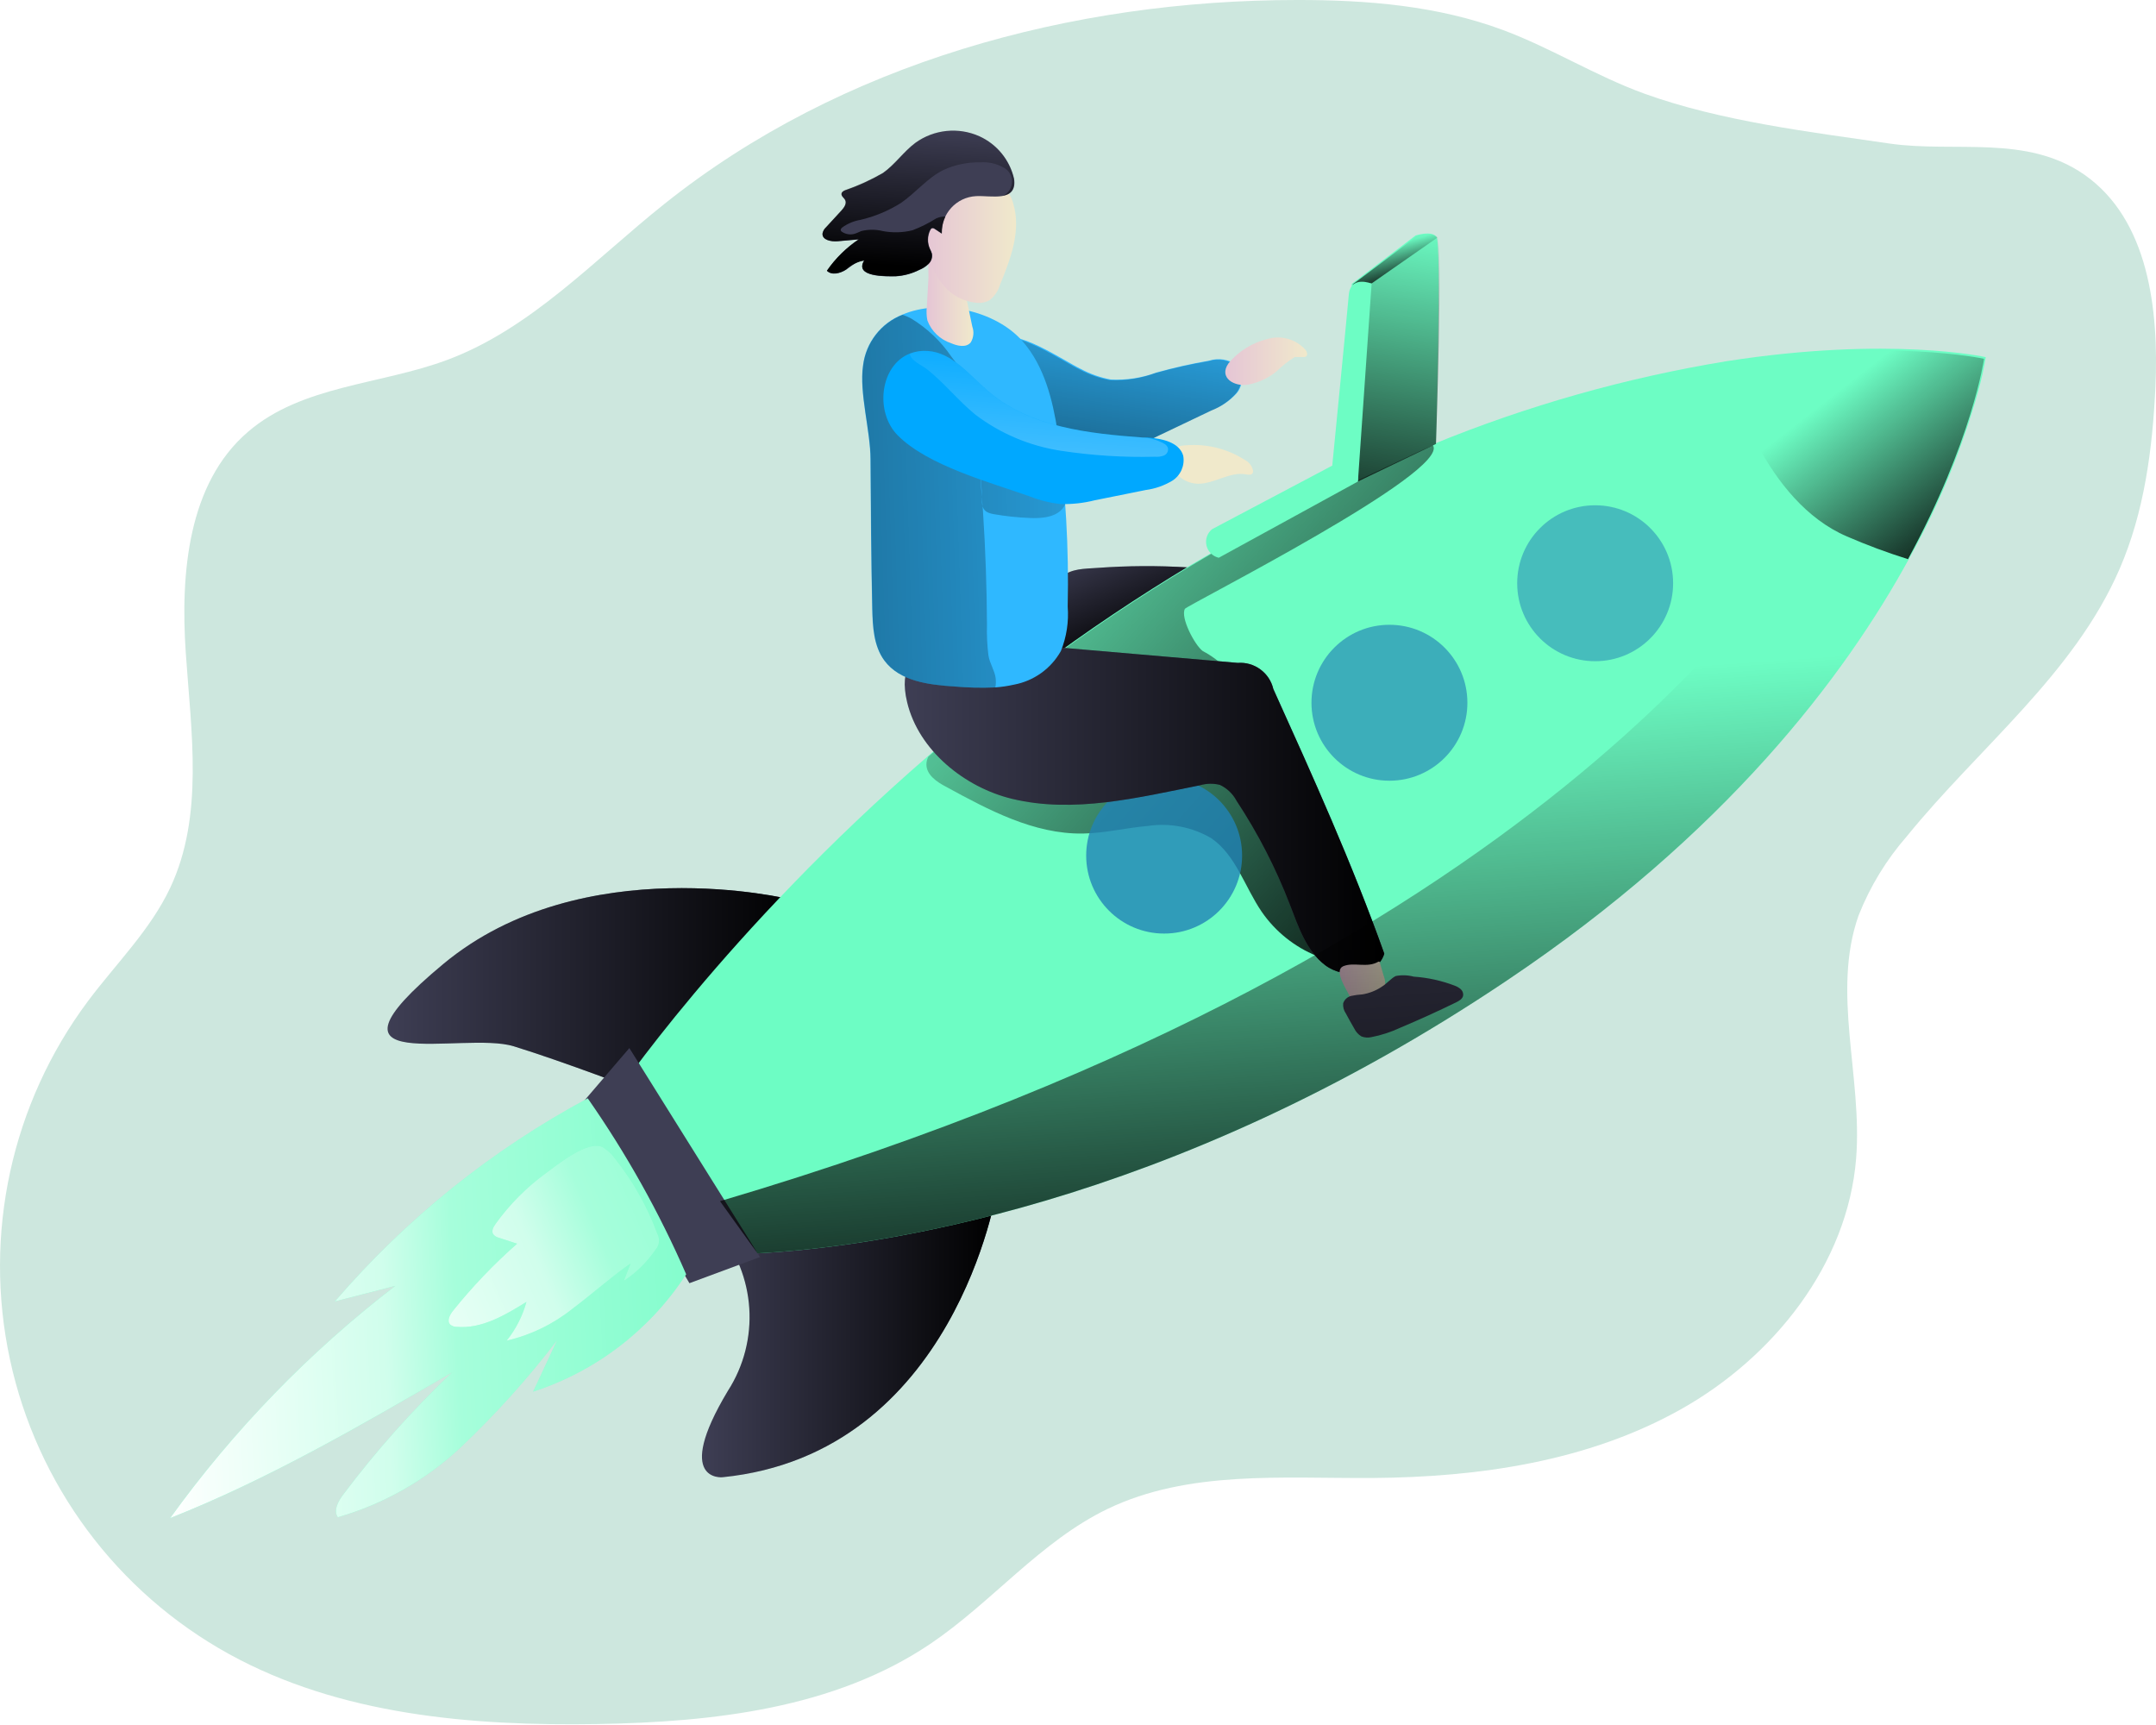
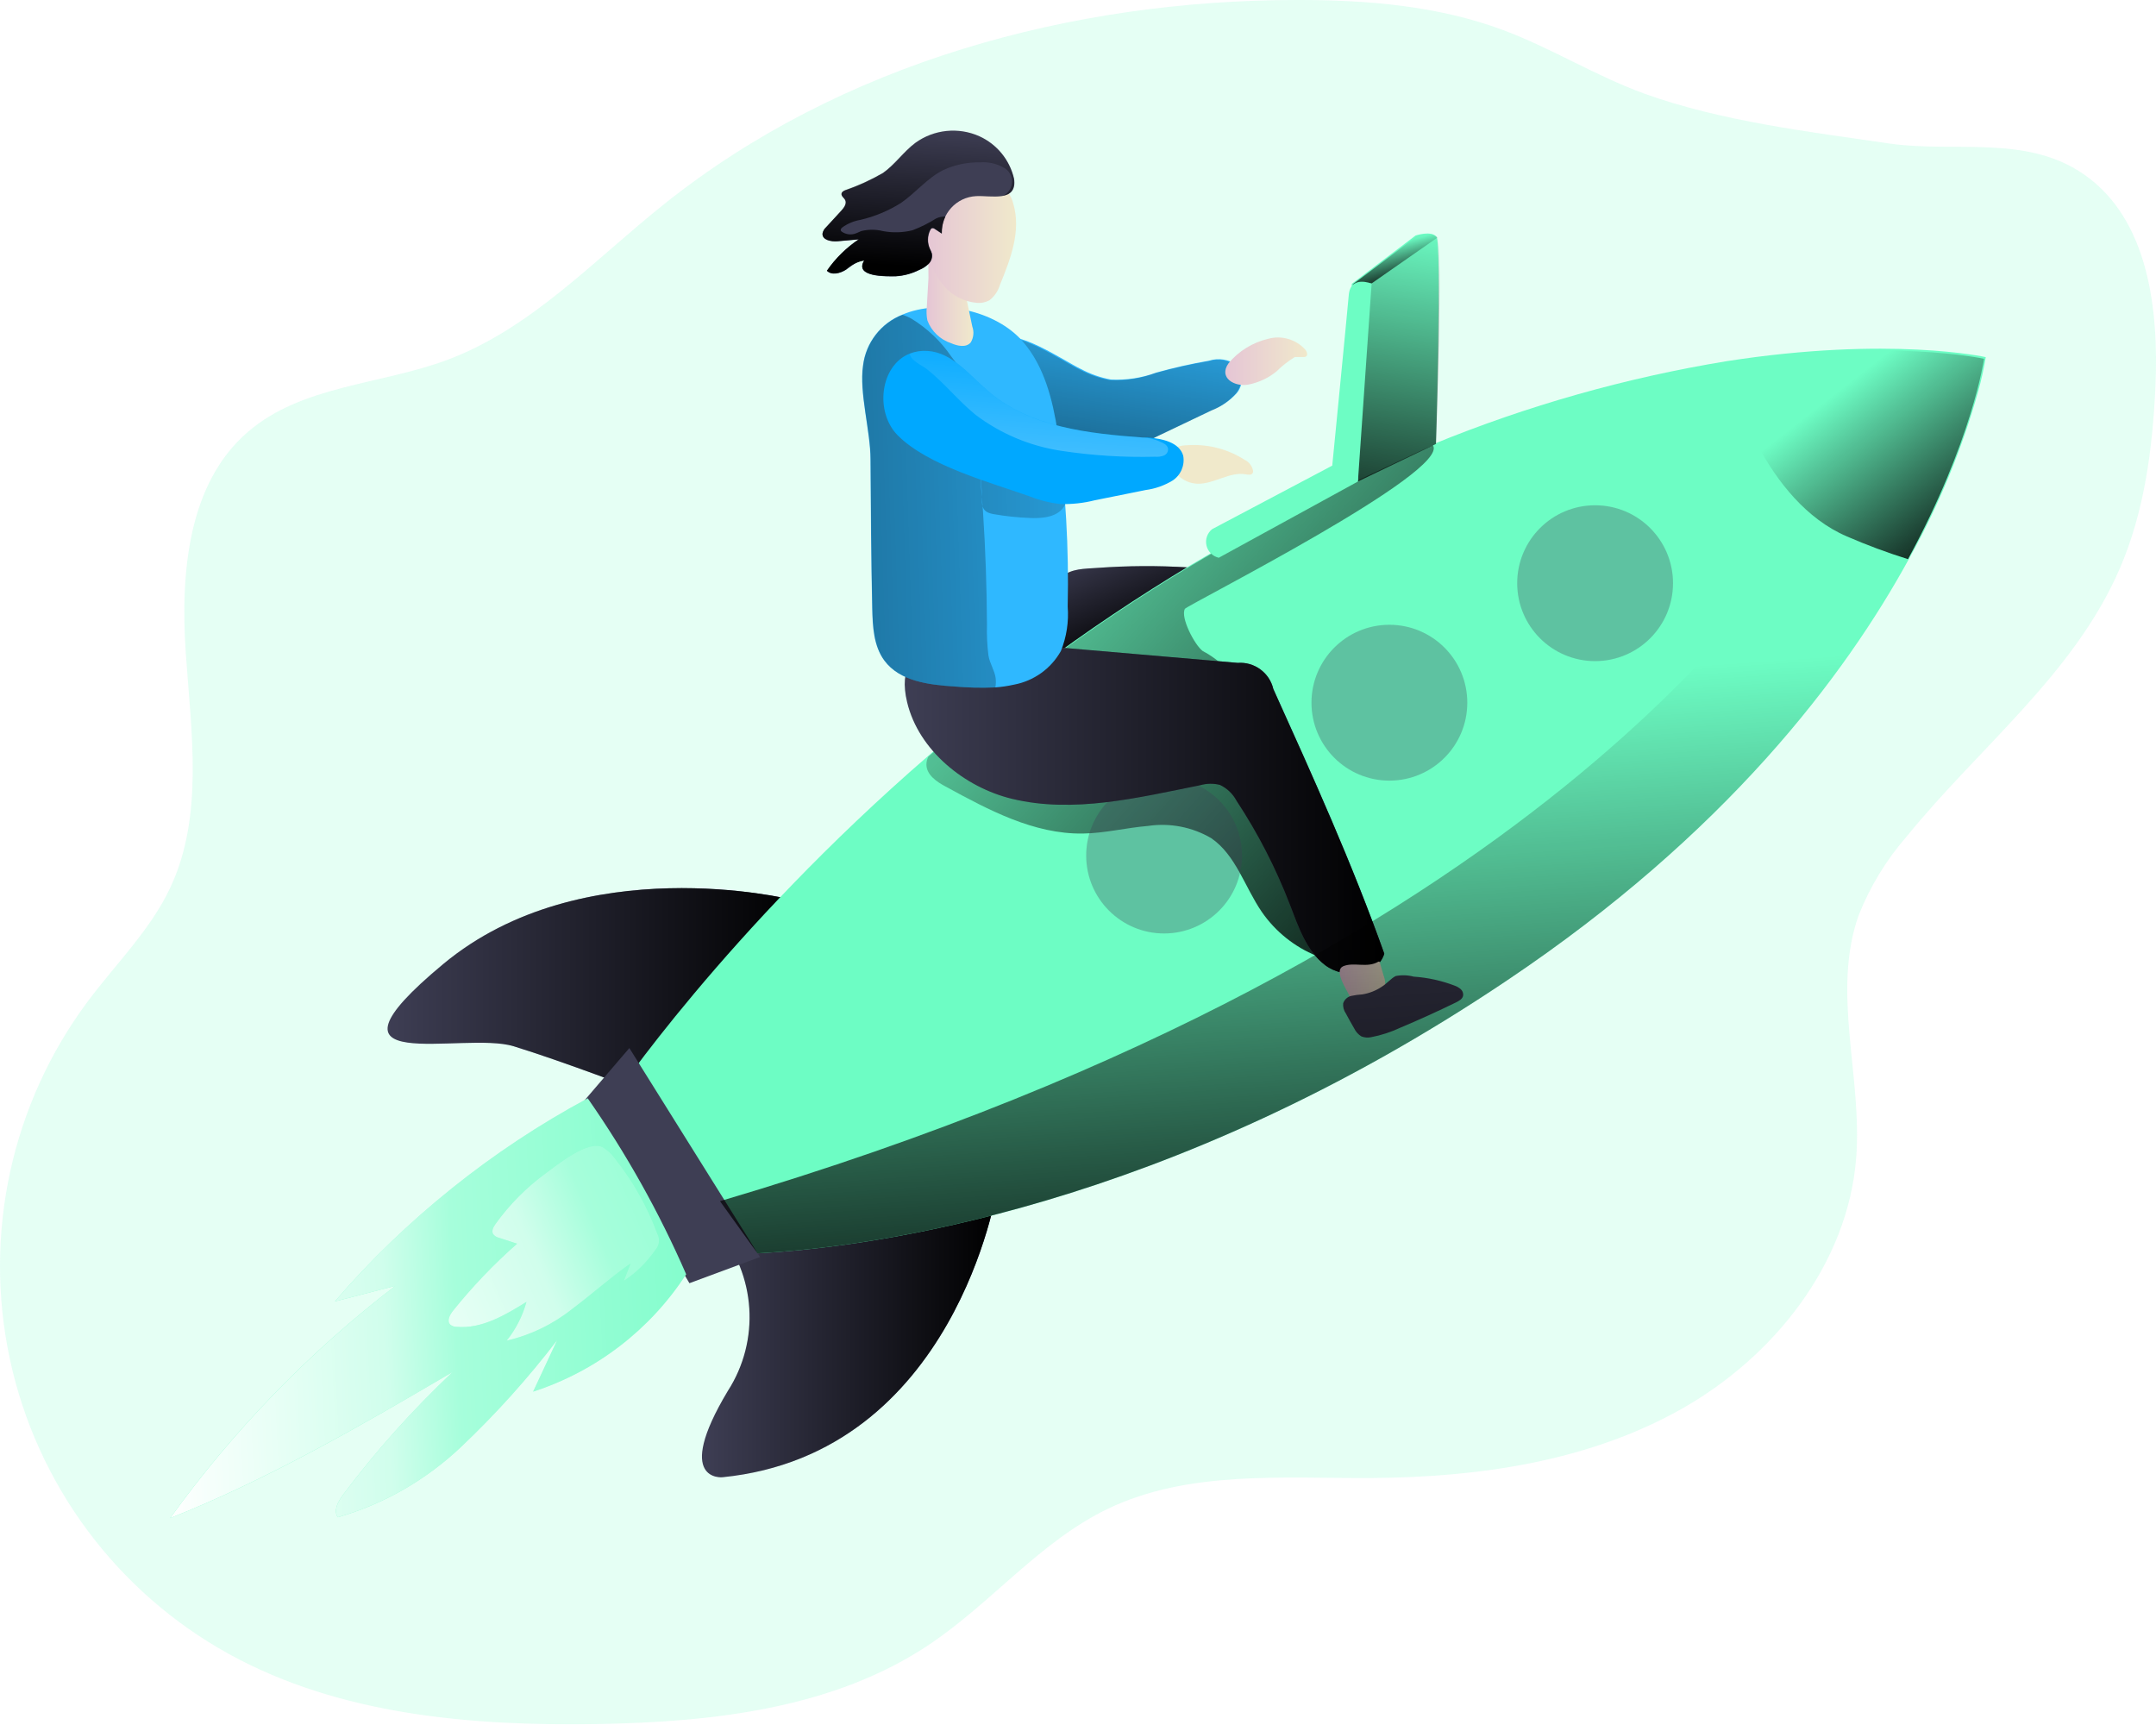
<svg xmlns="http://www.w3.org/2000/svg" xmlns:xlink="http://www.w3.org/1999/xlink" width="218.481" height="174.709" viewBox="0 0 218.481 174.709">
  <defs>
    <linearGradient id="linear-gradient" y1="0.499" x2="1" y2="0.499" gradientUnits="objectBoundingBox">
      <stop offset="0" stop-opacity="0" />
      <stop offset="0.99" />
    </linearGradient>
    <linearGradient id="linear-gradient-2" x1="0" y1="0.5" x2="1" y2="0.5" xlink:href="#linear-gradient" />
    <linearGradient id="linear-gradient-3" x1="0.784" y1="-0.503" x2="-0.429" y2="2.976" xlink:href="#linear-gradient" />
    <linearGradient id="linear-gradient-4" x1="0.2" y1="-0.037" x2="0.684" y2="0.702" xlink:href="#linear-gradient" />
    <linearGradient id="linear-gradient-5" x1="0.118" y1="-0.021" x2="1.184" y2="0.931" xlink:href="#linear-gradient" />
    <linearGradient id="linear-gradient-6" x1="0.446" y1="0.185" x2="1.12" y2="0.88" xlink:href="#linear-gradient" />
    <linearGradient id="linear-gradient-7" x1="0" y1="0.5" x2="1" y2="0.5" xlink:href="#linear-gradient" />
    <linearGradient id="linear-gradient-8" x1="1.943" y1="0.409" x2="-3.702" y2="0.745" xlink:href="#linear-gradient" />
    <linearGradient id="linear-gradient-9" x1="0.001" y1="0.5" x2="1" y2="0.5" gradientUnits="objectBoundingBox">
      <stop offset="0" stop-color="#e5c5d5" />
      <stop offset="0.42" stop-color="#ead4d1" />
      <stop offset="1" stop-color="#f0e9cb" />
    </linearGradient>
    <linearGradient id="linear-gradient-10" x1="0.001" y1="0.5" x2="1" y2="0.5" xlink:href="#linear-gradient-9" />
    <linearGradient id="linear-gradient-11" x1="0.54" y1="-0.023" x2="0.472" y2="0.945" xlink:href="#linear-gradient" />
    <linearGradient id="linear-gradient-12" x1="0" y1="0.5" x2="1" y2="0.5" xlink:href="#linear-gradient-9" />
    <linearGradient id="linear-gradient-13" x1="-100.963" y1="-64.97" x2="-99.98" y2="-64.97" xlink:href="#linear-gradient-9" />
    <linearGradient id="linear-gradient-14" x1="0.515" y1="-0.043" x2="0.436" y2="1.422" xlink:href="#linear-gradient" />
    <linearGradient id="linear-gradient-15" x1="0.375" y1="0.302" x2="0.724" y2="0.964" xlink:href="#linear-gradient" />
    <linearGradient id="linear-gradient-16" x1="0" y1="0.499" x2="1.002" y2="0.499" xlink:href="#linear-gradient-9" />
    <linearGradient id="linear-gradient-17" x1="1.364" y1="0.465" x2="-0.032" y2="0.524" gradientUnits="objectBoundingBox">
      <stop offset="0.02" stop-color="#fff" stop-opacity="0" />
      <stop offset="0.58" stop-color="#fff" stop-opacity="0.388" />
      <stop offset="0.68" stop-color="#fff" stop-opacity="0.678" />
      <stop offset="1" stop-color="#fff" />
    </linearGradient>
    <linearGradient id="linear-gradient-18" x1="2.451" y1="-0.279" x2="-0.565" y2="0.919" xlink:href="#linear-gradient-17" />
    <linearGradient id="linear-gradient-19" x1="0.622" y1="-0.227" x2="0.096" y2="2.834" xlink:href="#linear-gradient-17" />
    <linearGradient id="linear-gradient-20" x1="0.49" y1="0.371" x2="0.566" y2="1.146" xlink:href="#linear-gradient" />
  </defs>
  <g id="fast_working" transform="translate(0.06 0)">
-     <path id="Path_51" data-name="Path 51" d="M186.008,18.9c-4.909-1.784-9.384-4.6-14.269-6.426C165.109,10,157.946,9.41,150.85,9.42c-22.883,0-46.226,6.378-64.11,20.652C79.615,35.746,73.213,42.733,64.685,45.9,57.935,48.407,50,48.469,44.542,53.164c-6.107,5.232-6.863,14.359-6.316,22.4s1.855,16.528-1.579,23.815c-2.017,4.281-5.475,7.662-8.309,11.448a44.895,44.895,0,0,0,14.269,66.189c11.23,6.183,24.542,7.306,37.37,7.092,11.71-.2,23.957-1.57,33.675-8.109,6.259-4.219,11.177-10.4,17.974-13.684,8.2-3.948,17.755-3.082,26.854-3.139,10.778-.076,21.822-1.674,31.225-6.944s16.932-14.7,17.789-25.441c.652-8.243-2.511-16.837.252-24.623a27.6,27.6,0,0,1,4.885-8.01c7.3-8.994,16.956-16.443,21.565-27.1,2.5-5.765,3.329-12.114,3.624-18.388.361-7.9-.7-17-7.187-21.541-5.879-4.114-13.118-2.212-19.743-3.163C202.746,22.78,193.766,21.705,186.008,18.9Z" transform="translate(-19.46 -9.42)" fill="#cde7de" />
+     <path id="Path_51" data-name="Path 51" d="M186.008,18.9c-4.909-1.784-9.384-4.6-14.269-6.426C165.109,10,157.946,9.41,150.85,9.42c-22.883,0-46.226,6.378-64.11,20.652C79.615,35.746,73.213,42.733,64.685,45.9,57.935,48.407,50,48.469,44.542,53.164c-6.107,5.232-6.863,14.359-6.316,22.4s1.855,16.528-1.579,23.815c-2.017,4.281-5.475,7.662-8.309,11.448a44.895,44.895,0,0,0,14.269,66.189c11.23,6.183,24.542,7.306,37.37,7.092,11.71-.2,23.957-1.57,33.675-8.109,6.259-4.219,11.177-10.4,17.974-13.684,8.2-3.948,17.755-3.082,26.854-3.139,10.778-.076,21.822-1.674,31.225-6.944s16.932-14.7,17.789-25.441c.652-8.243-2.511-16.837.252-24.623a27.6,27.6,0,0,1,4.885-8.01c7.3-8.994,16.956-16.443,21.565-27.1,2.5-5.765,3.329-12.114,3.624-18.388.361-7.9-.7-17-7.187-21.541-5.879-4.114-13.118-2.212-19.743-3.163C202.746,22.78,193.766,21.705,186.008,18.9Z" transform="translate(-19.46 -9.42)" fill="#6dfdc4" opacity="0.18" />
    <path id="Path_52" data-name="Path 52" d="M142.768,199.751s-21.042-5.161-35.14,6.549,1.988,6.754,7.134,8.343,12.9,4.566,12.9,4.566S149.122,209.074,142.768,199.751Z" transform="translate(-62.76 -108.63)" fill="#3e3e54" />
    <path id="Path_53" data-name="Path 53" d="M142.768,199.751s-21.042-5.161-35.14,6.549,1.988,6.754,7.134,8.343,12.9,4.566,12.9,4.566S149.122,209.074,142.768,199.751Z" transform="translate(-62.76 -108.63)" fill="url(#linear-gradient)" />
    <path id="Path_54" data-name="Path 54" d="M170.524,263.978s13.237-8.733,21.441-6.088l6.882,2.117s-4.233,26.74-27.8,29.123c0,0-5.027.528.533-8.737A13.824,13.824,0,0,0,170.524,263.978Z" transform="translate(-97.889 -139.449)" fill="#3e3e54" />
    <path id="Path_55" data-name="Path 55" d="M170.524,263.978s13.237-8.733,21.441-6.088l6.882,2.117s-4.233,26.74-27.8,29.123c0,0-5.027.528.533-8.737A13.824,13.824,0,0,0,170.524,263.978Z" transform="translate(-97.889 -139.449)" fill="url(#linear-gradient-2)" />
    <path id="Path_56" data-name="Path 56" d="M238.754,84.444a10.521,10.521,0,0,0,3.02,1.056,11.667,11.667,0,0,0,4.609-.713,54.017,54.017,0,0,1,5.332-1.2,3.163,3.163,0,0,1,2.854.476,2.235,2.235,0,0,1-.052,2.811,6.5,6.5,0,0,1-2.5,1.722l-5.413,2.583a17.037,17.037,0,0,1-2.892,1.17c-4.124,1.113-8.4-.951-12-3.249-1.384-.894-2.882-2.074-2.939-3.719a5.437,5.437,0,0,1,.4-1.9,4.323,4.323,0,0,1,1.132-1.983C231.948,80.078,237.1,83.669,238.754,84.444Z" transform="translate(-129.253 -47.041)" fill="#2fb8ff" />
    <path id="Path_57" data-name="Path 57" d="M238.535,84.574a10.52,10.52,0,0,0,3.02,1.056,11.668,11.668,0,0,0,4.609-.713,52.684,52.684,0,0,1,5.351-1.2,3.137,3.137,0,0,1,2.854.476A2.229,2.229,0,0,1,254.316,87a6.5,6.5,0,0,1-2.5,1.722L246.407,91.3a17.04,17.04,0,0,1-2.892,1.17c-4.124,1.113-8.4-.951-12-3.249-1.384-.889-2.882-2.074-2.939-3.719a5.285,5.285,0,0,1,.4-1.9,4.338,4.338,0,0,1,1.094-1.969C231.729,80.208,236.865,83.8,238.535,84.574Z" transform="translate(-129.148 -47.114)" fill="url(#linear-gradient-3)" />
    <path id="Path_58" data-name="Path 58" d="M252.985,130.15a45.847,45.847,0,0,1-5.47,6.535c-1.96,2.059-3.919,4.086-6.526,5.051a4.615,4.615,0,0,1-3.976-.086,3.893,3.893,0,0,1-1.555-3.924,7.9,7.9,0,0,1,2.107-3.886,21.14,21.14,0,0,1,2.692-2.763c1.075-.818,2.216-.775,3.62-.875A68.492,68.492,0,0,1,252.985,130.15Z" transform="translate(-132.725 -72.661)" fill="#3e3e54" />
    <path id="Path_59" data-name="Path 59" d="M252.985,130.15a45.847,45.847,0,0,1-5.47,6.535c-1.96,2.059-3.919,4.086-6.526,5.051a4.615,4.615,0,0,1-3.976-.086,3.893,3.893,0,0,1-1.555-3.924,7.9,7.9,0,0,1,2.107-3.886,21.14,21.14,0,0,1,2.692-2.763c1.075-.818,2.216-.775,3.62-.875A68.492,68.492,0,0,1,252.985,130.15Z" transform="translate(-132.725 -72.661)" fill="url(#linear-gradient-4)" />
    <path id="Path_60" data-name="Path 60" d="M289.044,84.559a32.436,32.436,0,0,1-.751,3.41,77.917,77.917,0,0,1-6.954,16.89C274.718,117,262.589,132.921,240.6,147.666c-34.531,23.239-64.838,27.111-76.02,27.7-2.958.166-4.58.1-4.58.1l-10.126-15.7s11.415-16.994,32.019-34.816h0a187.558,187.558,0,0,1,30.778-21.765A175.025,175.025,0,0,1,233.005,93.4a136.852,136.852,0,0,1,29.8-8.433C279.365,82.39,289.044,84.559,289.044,84.559Z" transform="translate(-87.875 -48.373)" fill="#6dfdc4" />
    <path id="Path_61" data-name="Path 61" d="M242.973,120.84c-.476.88,1,3.686,1.812,4.281a9.152,9.152,0,0,1,2.378,1.779,1.251,1.251,0,0,1,.252,1.042c-.152.533-.761.771-1.289.951l-14.193,4.366a2.283,2.283,0,0,0-1.056.537,1.565,1.565,0,0,0,.366,2.183,3.805,3.805,0,0,0,2.378.59c4.59,0,9.632-1.9,13.475.59a11.539,11.539,0,0,1,2.8,2.854,39.477,39.477,0,0,1,6.136,11.924,6.416,6.416,0,0,1,.281,4.067,12.5,12.5,0,0,1-5.555-4.466c-1.722-2.511-2.606-5.736-5.113-7.458a9.816,9.816,0,0,0-6.416-1.241c-2.216.186-4.4.742-6.621.771-4.947.062-9.513-2.378-13.869-4.756-.908-.476-1.941-1.184-1.96-2.221a1.722,1.722,0,0,1,.2-.818h0a187.559,187.559,0,0,1,30.778-21.765A175.03,175.03,0,0,1,268.1,104.26C269.979,106.938,243.177,120.474,242.973,120.84Z" transform="translate(-122.96 -59.151)" fill="url(#linear-gradient-5)" />
    <path id="Path_62" data-name="Path 62" d="M413.207,84.931s-1.175,8.324-7.705,20.3a62.5,62.5,0,0,1-6.183-2.3c-8.285-3.548-11.7-15.149-12.328-17.555C403.528,82.766,413.207,84.931,413.207,84.931Z" transform="translate(-212.213 -48.574)" fill="url(#linear-gradient-6)" />
-     <path id="Path_214" data-name="Path 214" d="M7.9,0A7.9,7.9,0,1,1,0,7.9,7.9,7.9,0,0,1,7.9,0Z" transform="translate(153.687 51.197)" fill="#3cadba" opacity="0.8" />
-     <path id="Path_213" data-name="Path 213" d="M7.9,0A7.9,7.9,0,1,1,0,7.9,7.9,7.9,0,0,1,7.9,0Z" transform="translate(132.84 63.306)" fill="#309ab8" opacity="0.8" />
-     <path id="Path_212" data-name="Path 212" d="M7.9,0A7.9,7.9,0,1,1,0,7.9,7.9,7.9,0,0,1,7.9,0Z" transform="translate(110.01 78.793)" fill="#2183b6" opacity="0.8" />
+     <circle id="Ellipse_10" data-name="Ellipse 10" cx="7.895" cy="7.895" r="7.895" transform="translate(153.687 51.197)" fill="#3e3e54" opacity="0.31" />
+     <circle id="Ellipse_11" data-name="Ellipse 11" cx="7.895" cy="7.895" r="7.895" transform="translate(132.84 63.306)" fill="#3e3e54" opacity="0.31" />
+     <circle id="Ellipse_12" data-name="Ellipse 12" cx="7.895" cy="7.895" r="7.895" transform="translate(110.01 78.793)" fill="#3e3e54" opacity="0.31" />
    <path id="Path_63" data-name="Path 63" d="M128.776,223.27l13.237,21.175-7.149,2.649L124.01,228.83Z" transform="translate(-65.059 -117.076)" fill="#3e3e54" />
    <path id="Path_64" data-name="Path 64" d="M223.024,161.99c6.255,1.512,12.78-.119,19.092-1.379a3.8,3.8,0,0,1,1.988-.029,3.7,3.7,0,0,1,1.684,1.612,55.023,55.023,0,0,1,5.417,10.554c.856,2.231,1.66,4.656,3.562,6.1s5.3,1.122,5.988-1.165c-3.249-9.137-7.249-17.984-11.244-26.821a3.441,3.441,0,0,0-3.61-2.644l-22.526-1.945c-5.061-.438-12.671-1.108-10.973,5.931C213.573,157.115,218.267,160.839,223.024,161.99Z" transform="translate(-120.538 -81.052)" fill="#3e3e54" />
    <path id="Path_65" data-name="Path 65" d="M223.024,161.99c6.255,1.512,12.78-.119,19.092-1.379a3.8,3.8,0,0,1,1.988-.029,3.7,3.7,0,0,1,1.684,1.612,55.023,55.023,0,0,1,5.417,10.554c.856,2.231,1.66,4.656,3.562,6.1s5.3,1.122,5.988-1.165c-3.249-9.137-7.249-17.984-11.244-26.821a3.441,3.441,0,0,0-3.61-2.644l-22.526-1.945c-5.061-.438-12.671-1.108-10.973,5.931C213.573,157.115,218.267,160.839,223.024,161.99Z" transform="translate(-120.538 -81.052)" fill="url(#linear-gradient-7)" />
    <path id="Path_66" data-name="Path 66" d="M223.916,105.232a9.942,9.942,0,0,1-.69,4.5,6.9,6.9,0,0,1-4.756,3.406,12.9,12.9,0,0,1-1.9.281,31,31,0,0,1-4.1-.09c-2.611-.171-5.574-.528-7.134-2.63-1.094-1.479-1.189-3.448-1.232-5.289-.114-5.032-.138-10.064-.176-15.1,0-2.878-1.165-6.759-.756-9.513a6.354,6.354,0,0,1,3.981-5.146c3.857-1.65,9.46-.438,12.2,2.706,2.193,2.511,3.039,5.912,3.553,9.208A111.614,111.614,0,0,1,223.916,105.232Z" transform="translate(-115.78 -43.766)" fill="#2fb8ff" />
    <path id="Path_67" data-name="Path 67" d="M215.357,96.461q.371,5.708.4,11.415a20.359,20.359,0,0,0,.152,3.139c.128.794.637,1.527.728,2.278a3.125,3.125,0,0,1-.029.951,31,31,0,0,1-4.1-.09c-2.611-.171-5.574-.528-7.134-2.63-1.094-1.479-1.189-3.448-1.232-5.289-.114-5.032-.138-10.064-.176-15.1,0-2.878-1.165-6.759-.756-9.513A6.354,6.354,0,0,1,207.2,76.48a5.386,5.386,0,0,1,.885.381,13.278,13.278,0,0,1,4.081,3.881,12.26,12.26,0,0,1,1.522,2.43,12.656,12.656,0,0,1,.8,3.543c.295,2.5.533,5,.728,7.515.1,1.341-.252,2.188,1.194,2.445a27.863,27.863,0,0,0,3.719.395c1.27.057,2.773-.09,3.444-1.17a2.464,2.464,0,0,0-.214-2.659,4.714,4.714,0,0,0-2.3-1.57c-.885-.323-1.817-.5-2.711-.8a6.659,6.659,0,0,1-2.459-1.375,3.805,3.805,0,0,1-1.265-2.469" transform="translate(-115.801 -44.584)" fill="url(#linear-gradient-8)" />
    <path id="Path_68" data-name="Path 68" d="M216.83,68.541a4.547,4.547,0,0,0,.057,1.37,3.853,3.853,0,0,0,2.4,2.312c.652.285,1.522.476,1.993-.071a1.873,1.873,0,0,0,.162-1.612l-.628-3a10.032,10.032,0,0,0-.547-1.964c-.276-.642-2.1-3.258-3.02-2.592-.385.276-.224,2.159-.247,2.63Z" transform="translate(-122.972 -37.45)" fill="url(#linear-gradient-9)" />
    <path id="Path_69" data-name="Path 69" d="M216.658,55.231a7.61,7.61,0,0,0,1.646,3.363,4.951,4.951,0,0,0,3.277,1.7,2.25,2.25,0,0,0,1.341-.262,3.072,3.072,0,0,0,1.051-1.546c1.08-2.621,2.174-5.5,1.356-8.224a3.329,3.329,0,0,0-1.474-2.04,3.667,3.667,0,0,0-2.5-.138c-1.427.323-3.567,1.065-4.49,2.283S216.344,53.894,216.658,55.231Z" transform="translate(-122.705 -29.614)" fill="url(#linear-gradient-10)" />
    <path id="Path_70" data-name="Path 70" d="M210.548,37.82a6.511,6.511,0,0,0-6.492.671c-1.2.9-2.055,2.193-3.277,3.054a21.368,21.368,0,0,1-3.834,1.755c-.157.067-.333.166-.362.333-.048.257.252.423.371.656.181.357-.109.766-.38,1.065l-1.551,1.693a1.123,1.123,0,0,0-.366.637c-.052.652.87.837,1.522.78l2.15-.19a12.214,12.214,0,0,0-3.225,3.182c.476.5,1.356.266,1.941-.119s1.142-.951,1.836-.913c-1.042,1.679,2.221,1.612,3.2,1.589a6.092,6.092,0,0,0,2.378-.647,2.821,2.821,0,0,0,.951-.614,1.161,1.161,0,0,0,.333-1.042,2.984,2.984,0,0,0-.2-.476,2.226,2.226,0,0,1,.029-1.9c.048-.09.109-.19.214-.2a.343.343,0,0,1,.233.081l.718.476a3.662,3.662,0,0,1,3.482-3.805c1.484-.081,4.2.652,3.843-1.769A6.277,6.277,0,0,0,210.548,37.82Z" transform="translate(-111.359 -24.013)" fill="#3e3e54" />
    <path id="Path_71" data-name="Path 71" d="M212.916,43.844a1.6,1.6,0,0,0-.033-2.92,4.124,4.124,0,0,0-2.235-.476,8.561,8.561,0,0,0-3.776.785c-1.617.809-2.787,2.3-4.281,3.329a13.474,13.474,0,0,1-4.114,1.717,4.39,4.39,0,0,0-1.855.78c-.086.081-.171.19-.133.3a.352.352,0,0,0,.114.124,1.532,1.532,0,0,0,1.265.214c.247-.067.476-.2.7-.285a4.542,4.542,0,0,1,2.174,0,7.03,7.03,0,0,0,3.02-.081,13.345,13.345,0,0,0,2.378-1.189,1.993,1.993,0,0,1,.951-.2,3.848,3.848,0,0,0-.366,1.708l-.718-.476a.342.342,0,0,0-.262-.067c-.1,0-.167.114-.214.2a2.245,2.245,0,0,0-.029,1.9,2.586,2.586,0,0,1,.2.476,1.132,1.132,0,0,1-.323,1.042,3.087,3.087,0,0,1-.951.618,6.183,6.183,0,0,1-2.378.642c-.951,0-4.228.09-3.191-1.589a3.731,3.731,0,0,0-1.836.913c-.552.357-1.427.618-1.941.119a12.143,12.143,0,0,1,3.225-3.182l-2.15.19c-.656.057-1.574-.128-1.522-.78a1.141,1.141,0,0,1,.361-.637l1.555-1.693c.271-.3.561-.709.38-1.065-.119-.233-.419-.4-.371-.656.029-.171.2-.266.361-.338a22.541,22.541,0,0,0,3.834-1.746c1.227-.861,2.083-2.164,3.277-3.054a6.492,6.492,0,0,1,6.492-.675,6.258,6.258,0,0,1,3.486,4.281C214.191,43.254,213.672,43.692,212.916,43.844Z" transform="translate(-111.348 -24.001)" fill="url(#linear-gradient-11)" />
    <path id="Path_72" data-name="Path 72" d="M284.8,81.475a3.731,3.731,0,0,1,3.767,1.094.775.775,0,0,1,.19.438.276.276,0,0,1-.252.309h-.994a10.323,10.323,0,0,0-1.864,1.465,6.421,6.421,0,0,1-2.83,1.327c-1.379.271-3.092-.666-2.021-2.164A7.471,7.471,0,0,1,284.8,81.475Z" transform="translate(-156.355 -47.144)" fill="url(#linear-gradient-12)" />
    <path id="Path_73" data-name="Path 73" d="M276.258,105.716a1.57,1.57,0,0,1,.861,1.118.438.438,0,0,1-.043.233c-.128.219-.447.166-.7.124-1.641-.295-3.2.985-4.87.951a2.949,2.949,0,0,1-2.026-.88,2.413,2.413,0,0,1-.685-2.183c.281-.818,1.232-.832,1.974-.856A9.541,9.541,0,0,1,276.258,105.716Z" transform="translate(-150.195 -59.128)" fill="url(#linear-gradient-13)" />
    <path id="Path_74" data-name="Path 74" d="M307.4,64.262l6.469-4.894s1.589-.533,2.121.133-.067,20.956-.067,20.956l-8.01,3.772Z" transform="translate(-170.479 -35.505)" fill="#6dfdc4" />
    <path id="Path_75" data-name="Path 75" d="M307.6,64.382l6.483-4.894s1.589-.533,2.121.133-.162,20.928-.162,20.928l-7.914,3.805Z" transform="translate(-170.584 -35.568)" fill="url(#linear-gradient-14)" />
    <path id="Path_76" data-name="Path 76" d="M309.517,64.192l6.687-4.661s-1.194-.861-2.121-.133-6.483,4.889-6.483,4.889Z" transform="translate(-170.584 -35.474)" fill="url(#linear-gradient-15)" />
    <path id="Path_77" data-name="Path 77" d="M305.8,217.7a1.115,1.115,0,0,0,.224.347,1,1,0,0,0,.414.2,2.782,2.782,0,0,0,2.312-.38,1.621,1.621,0,0,0,.623-.737,2.325,2.325,0,0,0-.09-1.427l-.395-1.37a.1.1,0,0,0-.024-.052h-.109c-1.146.685-2.5,0-3.591.476C304.245,215.2,305.467,217,305.8,217.7Z" transform="translate(-169.131 -116.843)" fill="url(#linear-gradient-16)" />
    <path id="Path_78" data-name="Path 78" d="M307.518,219.1a7.727,7.727,0,0,0-1.146.157,1.132,1.132,0,0,0-.809.751,1.55,1.55,0,0,0,.271,1.023c.276.509.552,1.018.847,1.517a1.9,1.9,0,0,0,.728.809,1.689,1.689,0,0,0,1.008.076,12.34,12.34,0,0,0,2.925-.951q2.854-1.2,5.665-2.573c.309-.152.652-.347.713-.685a.737.737,0,0,0-.233-.642,1.9,1.9,0,0,0-.609-.361,14.369,14.369,0,0,0-4.167-.918,4.016,4.016,0,0,0-1.822-.062c-.471.228-.923.79-1.427,1.094A4.98,4.98,0,0,1,307.518,219.1Z" transform="translate(-169.512 -118.345)" fill="#3e3e54" />
    <path id="Path_79" data-name="Path 79" d="M236.9,97.309a7.016,7.016,0,0,1-2.711.951L229.027,99.3a12.737,12.737,0,0,1-3.467.381,11.92,11.92,0,0,1-3.092-.766c-4-1.427-10.354-3.106-13.427-6.216-2.326-2.378-1.755-7.087,1.251-8.266a4.119,4.119,0,0,1,1.8-.266c2.549.162,4.281,2.507,6.24,4.157,4.2,3.586,10.074,4.209,15.6,4.618h.485c1.427.1,3.187.476,3.577,1.841A2.475,2.475,0,0,1,236.9,97.309Z" transform="translate(-118.151 -48.609)" fill="#00a8ff" />
    <path id="Path_80" data-name="Path 80" d="M277.619,97.405l14.1-7.724,1.389-20.053s-2.14-.885-2.316,1.146-1.674,17.294-1.674,17.294l-12.176,6.44A1.653,1.653,0,0,0,277.619,97.405Z" transform="translate(-154.172 -40.891)" fill="#6dfdc4" />
    <path id="Path_81" data-name="Path 81" d="M107.93,261.231a29.242,29.242,0,0,1-15.51,11.891l2.426-5.2a91.393,91.393,0,0,1-9.717,10.792,30.45,30.45,0,0,1-12.5,7.134c-.476-.69.033-1.612.537-2.283a99.073,99.073,0,0,1,11.077-12.419c-9.289,5.408-18.616,10.835-28.609,14.792A112.981,112.981,0,0,1,78.46,262.4l-6.126,1.579A90.06,90.06,0,0,1,97.952,243.4,102.69,102.69,0,0,1,107.93,261.231Z" transform="translate(-38.458 -132.112)" fill="#6dfdc4" />
    <path id="Path_82" data-name="Path 82" d="M107.93,261.231a29.242,29.242,0,0,1-15.51,11.891l2.426-5.2a91.393,91.393,0,0,1-9.717,10.792,30.45,30.45,0,0,1-12.5,7.134c-.476-.69.033-1.612.537-2.283a99.073,99.073,0,0,1,11.077-12.419c-9.289,5.408-18.616,10.835-28.609,14.792A112.981,112.981,0,0,1,78.46,262.4l-6.126,1.579A90.06,90.06,0,0,1,97.952,243.4,102.69,102.69,0,0,1,107.93,261.231Z" transform="translate(-38.458 -132.112)" fill="url(#linear-gradient-17)" />
    <path id="Path_83" data-name="Path 83" d="M119.747,261.42c-.224.309-.447.723-.252,1.051a1.038,1.038,0,0,0,.595.366l1.831.6a54.218,54.218,0,0,0-6.5,6.8c-.328.409-.647,1.032-.271,1.4a.985.985,0,0,0,.633.224c2.545.228,4.918-1.18,7.087-2.53a10.892,10.892,0,0,1-2.007,3.929,16.668,16.668,0,0,0,6.659-3.225c1.983-1.479,3.853-3.172,5.9-4.6l-.675,1.76a11.533,11.533,0,0,0,3.177-3.12,1.427,1.427,0,0,0,.2-1.665,27.358,27.358,0,0,0-4.323-7.643,3.966,3.966,0,0,0-1.189-1.1c-1.493-.785-4.609,1.769-5.807,2.649A22.959,22.959,0,0,0,119.747,261.42Z" transform="translate(-69.581 -137.419)" fill="#6dfdc4" />
    <path id="Path_84" data-name="Path 84" d="M119.747,261.42c-.224.309-.447.723-.252,1.051a1.038,1.038,0,0,0,.595.366l1.831.6a54.218,54.218,0,0,0-6.5,6.8c-.328.409-.647,1.032-.271,1.4a.985.985,0,0,0,.633.224c2.545.228,4.918-1.18,7.087-2.53a10.892,10.892,0,0,1-2.007,3.929,16.668,16.668,0,0,0,6.659-3.225c1.983-1.479,3.853-3.172,5.9-4.6l-.675,1.76a11.533,11.533,0,0,0,3.177-3.12,1.427,1.427,0,0,0,.2-1.665,27.358,27.358,0,0,0-4.323-7.643,3.966,3.966,0,0,0-1.189-1.1c-1.493-.785-4.609,1.769-5.807,2.649A22.959,22.959,0,0,0,119.747,261.42Z" transform="translate(-69.581 -137.419)" fill="url(#linear-gradient-18)" />
    <path id="Path_85" data-name="Path 85" d="M239,94.759a1.984,1.984,0,0,1-.9.128,54.369,54.369,0,0,1-9.513-.6,19.086,19.086,0,0,1-8.7-3.662c-1.746-1.427-3.125-3.191-4.875-4.58-.476-.395-1.712-.889-1.774-1.608a4.119,4.119,0,0,1,1.8-.266c2.549.162,4.281,2.507,6.24,4.157,4.2,3.586,10.074,4.209,15.6,4.618h.114a4.966,4.966,0,0,1,1.993.6A.832.832,0,0,1,239.4,94,.68.68,0,0,1,239,94.759Z" transform="translate(-121.104 -48.609)" fill="url(#linear-gradient-19)" />
    <path id="Path_86" data-name="Path 86" d="M300.891,85.813l-.585,3.244a77.349,77.349,0,0,1-6.949,16.89c-6.625,12.143-18.749,28.038-40.738,42.807-34.535,23.239-64.843,27.111-76.025,27.7l-3.8-5.284c87.459-25.822,108.12-67.145,110.527-67.487s9.646-17.9,9.646-17.9Z" transform="translate(-99.893 -49.461)" fill="url(#linear-gradient-20)" />
    <path id="Path_87" data-name="Path 87" d="M215.733,46.47a1.76,1.76,0,0,1-.832.951,5.306,5.306,0,0,1-.951.476l-3.734,1.5a3.182,3.182,0,0,1-1.18.162,1.993,1.993,0,0,0-.951.2,13.348,13.348,0,0,1-2.378,1.189,7.03,7.03,0,0,1-3.02.081,4.542,4.542,0,0,0-2.174,0c-.238.086-.476.219-.7.285a1.532,1.532,0,0,1-1.265-.214.352.352,0,0,1-.114-.124c-.038-.109.048-.219.133-.3a4.39,4.39,0,0,1,1.855-.78,13.475,13.475,0,0,0,4.114-1.717c1.5-1.013,2.673-2.5,4.281-3.329a8.561,8.561,0,0,1,3.776-.785,4.124,4.124,0,0,1,2.235.476A1.765,1.765,0,0,1,215.733,46.47Z" transform="translate(-113.333 -27.583)" fill="none" />
  </g>
</svg>
